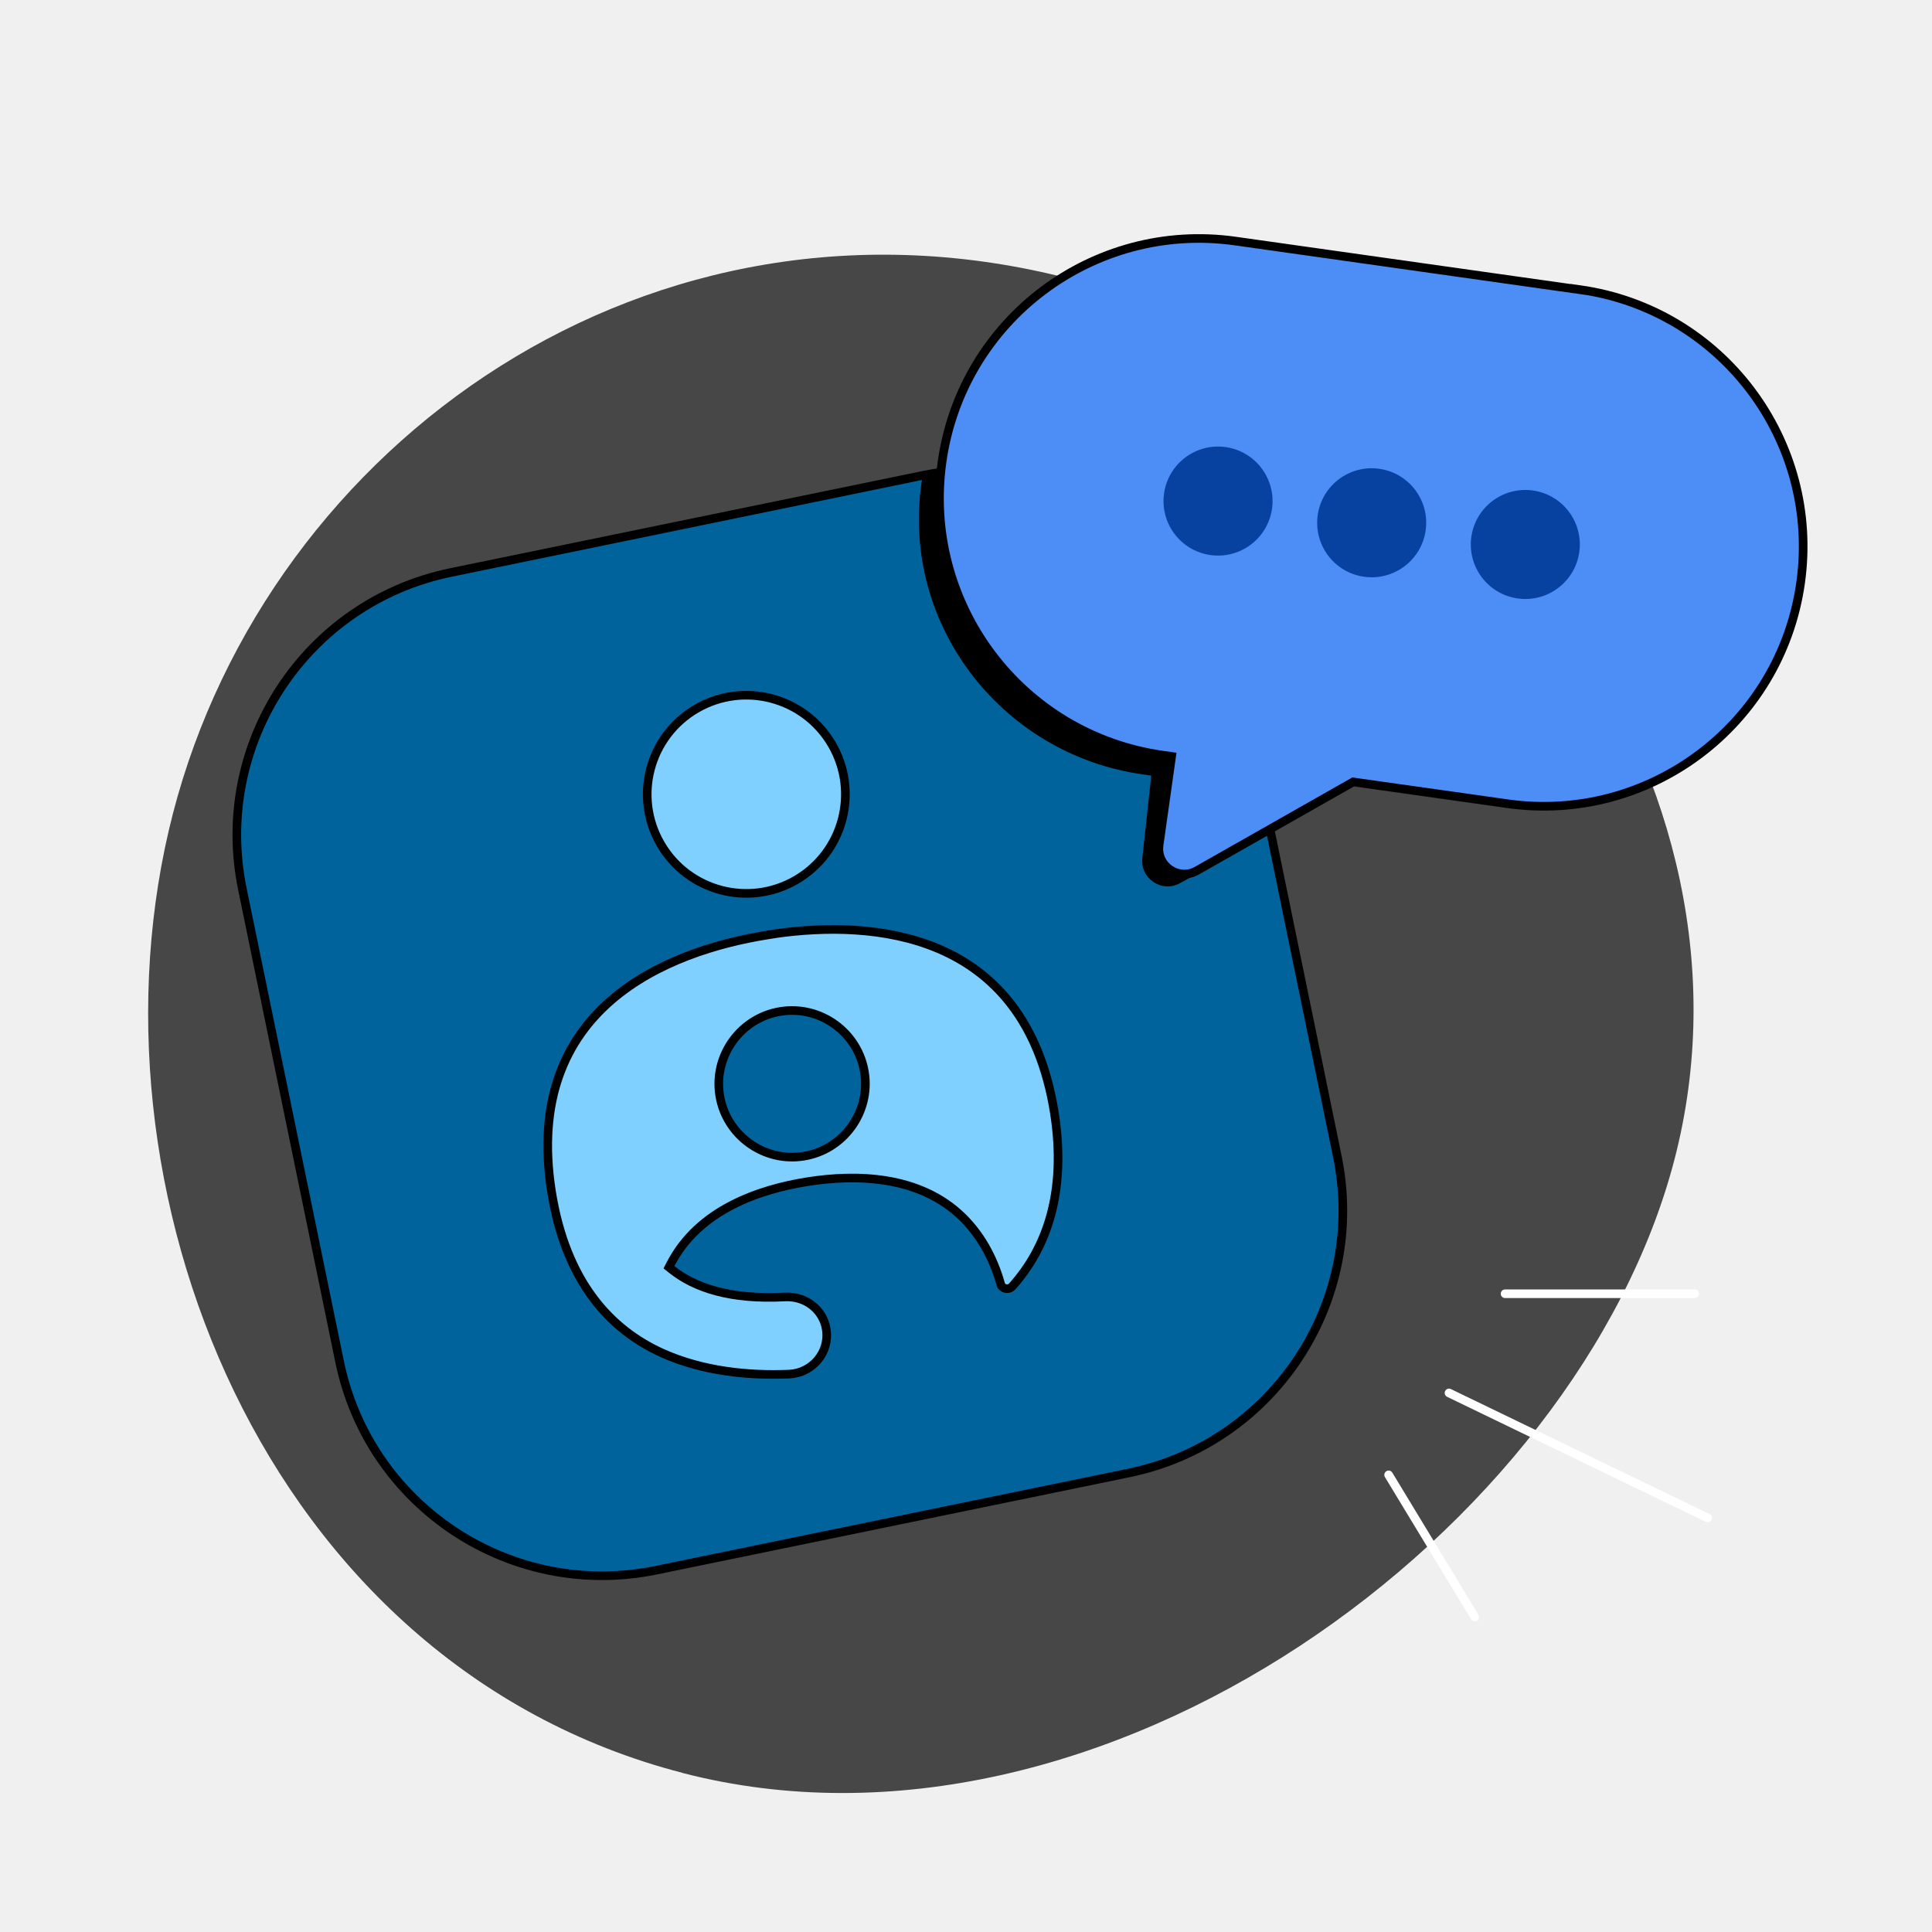
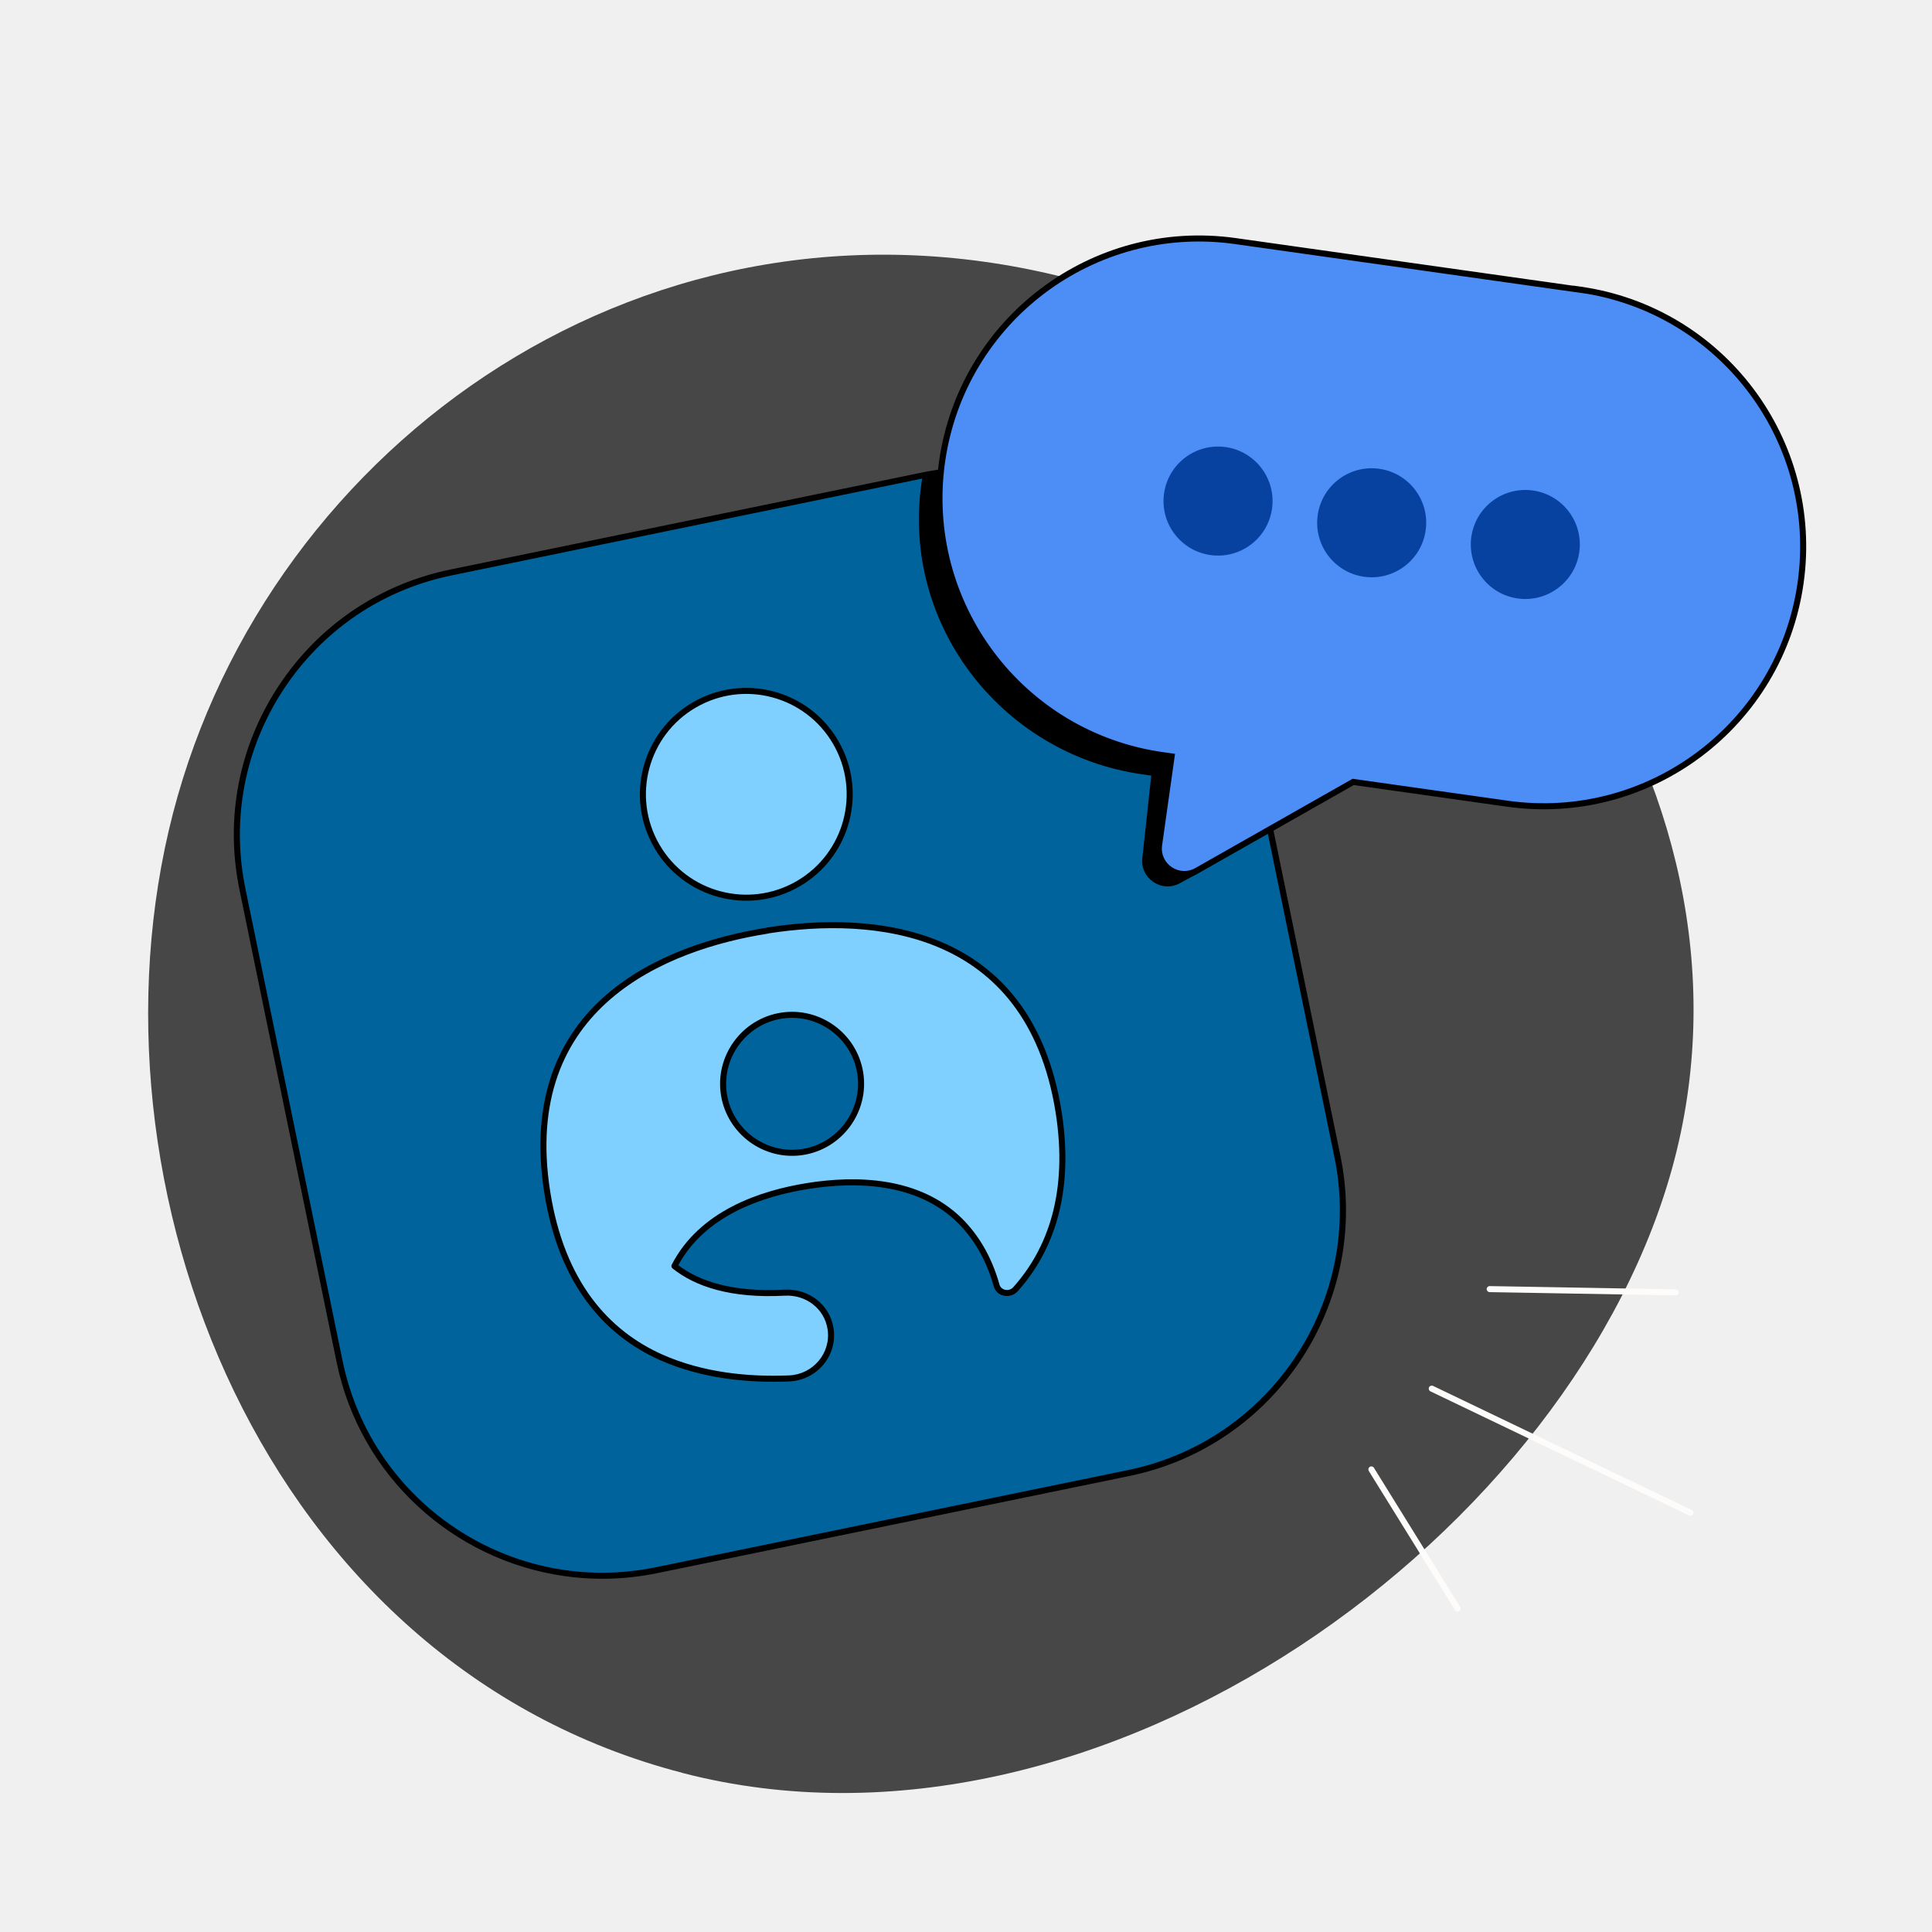
<svg xmlns="http://www.w3.org/2000/svg" width="224" height="224" viewBox="0 0 224 224" fill="none">
-   <g clip-path="url(#clip0_5909_157407)">
+   <g clip-path="url(#clip0_1225_5590)">
    <path d="M79.108 205.546C30.444 192.926 8.918 137.386 20.05 94.324C31.185 51.271 75.444 19.711 124.111 32.341C172.775 44.961 205.296 91.284 194.164 134.347C183.032 177.409 127.766 218.179 79.111 205.555L79.108 205.546Z" fill="#474747" />
-     <path d="M107.077 55.103L52.284 66.373C35.471 69.831 24.645 86.264 28.103 103.077L39.373 157.87C42.831 174.683 59.264 185.509 76.077 182.051L130.87 170.781C147.683 167.323 158.51 150.89 155.051 134.077L143.781 79.284C140.323 62.471 123.89 51.644 107.077 55.103Z" fill="#00639B" stroke="black" />
-     <path d="M96.459 86.32C99.647 91.805 97.785 98.837 92.299 102.024C86.814 105.212 79.783 103.35 76.595 97.865C73.407 92.379 75.269 85.348 80.755 82.16C86.24 78.972 93.271 80.835 96.459 86.32Z" fill="#7FCFFF" stroke="black" />
-     <path d="M89.1 108.385L89.822 108.271L89.817 108.264C95.584 107.438 102.693 107.392 108.823 110.002C115.172 112.704 120.532 118.28 122.241 128.993C123.695 138.217 121.338 144.707 117.356 149.152C116.92 149.621 116.18 149.414 116.033 148.922C115.09 145.547 113.519 143.043 111.641 141.168L111.638 141.165C106.61 136.212 99.178 136.127 93.614 137.007C88.052 137.887 80.997 140.254 77.75 146.561L77.562 146.925L77.882 147.181C80.54 149.303 84.667 150.712 91.008 150.372C93.378 150.247 95.444 151.828 95.801 154.126L95.801 154.127C96.216 156.787 94.193 159.182 91.513 159.317C86.703 159.518 81.479 158.974 76.827 156.899C70.73 154.161 65.593 148.58 63.943 138.149C62.255 127.458 65.629 120.514 70.833 115.995C76.071 111.446 83.213 109.31 89.1 108.385ZM83.44 126.98C84.168 131.598 88.538 134.784 93.156 134.056C97.774 133.329 100.96 128.958 100.232 124.34C99.505 119.722 95.135 116.536 90.516 117.264C85.898 117.991 82.713 122.361 83.44 126.98Z" fill="#7FCFFF" stroke="black" />
-     <path d="M183.184 33.593L143.235 27.951C131.498 26.293 115.901 44.889 109 54.5L107 55C104 72 115.989 87.453 132.455 89.779L133.477 89.923L132.455 99.403C132.111 101.835 134.707 103.592 136.838 102.376L138.786 101.328C138.786 101.328 182.896 33.208 183.184 33.593Z" fill="black" />
-     <path d="M183.184 33.593L143.235 27.95C126.785 25.627 111.549 37.078 109.224 53.544C106.9 69.994 118.351 85.23 134.817 87.556L135.839 87.7L134.389 97.97C134.045 100.402 136.641 102.159 138.772 100.943L156.892 90.658L174.752 93.18C191.203 95.504 206.439 84.053 208.764 67.587C211.088 51.136 199.637 35.901 183.171 33.575L183.184 33.593Z" fill="#4C8DF6" stroke="black" />
-     <path d="M140.337 64.353C136.881 63.865 134.475 60.667 134.963 57.211C135.452 53.755 138.649 51.349 142.105 51.837C145.561 52.325 147.967 55.523 147.479 58.979C146.991 62.435 143.794 64.841 140.337 64.353Z" fill="#0842A0" />
-     <path d="M158.151 66.869C154.695 66.381 152.289 63.184 152.777 59.727C153.265 56.271 156.463 53.865 159.919 54.353C163.375 54.842 165.781 58.039 165.293 61.495C164.805 64.951 161.607 67.358 158.151 66.869Z" fill="#0842A0" />
-     <path d="M175.964 69.385C172.508 68.897 170.102 65.699 170.59 62.243C171.079 58.787 174.276 56.381 177.732 56.869C181.188 57.357 183.594 60.554 183.106 64.011C182.618 67.467 179.421 69.873 175.964 69.385Z" fill="#0842A0" />
-     <path d="M161 171L171 187.5M168 161.5L198 176M174.5 150H196.5" stroke="white" stroke-linecap="round" />
+     <path d="M107.077 55.103L52.284 66.373C35.471 69.831 24.645 86.264 28.103 103.077L39.373 157.87C42.831 174.683 59.264 185.509 76.077 182.051L130.87 170.781C147.683 167.323 158.509 150.89 155.051 134.077L143.781 79.284C140.323 62.471 123.89 51.644 107.077 55.103Z" fill="#00639B" />
+     <path d="M92.551 102.457C98.275 99.13 100.218 91.793 96.891 86.069C93.565 80.345 86.228 78.401 80.504 81.728C74.78 85.055 72.836 92.392 76.163 98.116C79.49 103.84 86.827 105.783 92.551 102.457Z" fill="#7FCFFF" />
+     <path fill-rule="evenodd" clip-rule="evenodd" d="M80.68 82.031C75.123 85.26 73.236 92.383 76.465 97.94C79.695 103.497 86.818 105.384 92.375 102.154C97.932 98.925 99.818 91.802 96.589 86.245C93.359 80.688 86.237 78.801 80.68 82.031ZM75.86 98.292C72.436 92.4 74.437 84.849 80.328 81.425C86.219 78.002 93.77 80.002 97.194 85.893C100.618 91.784 98.618 99.336 92.727 102.759C86.835 106.183 79.284 104.183 75.86 98.292Z" fill="black" />
+     <path d="M89.022 107.891C77.169 109.754 60.021 116.519 63.449 138.227C65.124 148.813 70.361 154.543 76.623 157.356C81.369 159.473 86.679 160.019 91.536 159.817C94.502 159.669 96.757 157.015 96.295 154.049C95.895 151.479 93.588 149.735 90.982 149.873C84.725 150.209 80.731 148.815 78.194 146.79C81.326 140.707 88.164 138.375 93.693 137.501C99.221 136.626 106.438 136.744 111.287 141.522C113.104 143.335 114.632 145.764 115.553 149.06C115.823 149.981 117.064 150.205 117.726 149.489C121.82 144.92 124.21 138.274 122.735 128.915C119.266 107.165 100.868 106.015 89.015 107.878L89.022 107.891ZM93.079 133.562C88.733 134.247 84.619 131.248 83.934 126.902C83.25 122.557 86.249 118.442 90.594 117.758C94.939 117.073 99.054 120.072 99.738 124.418C100.423 128.763 97.424 132.878 93.079 133.562Z" fill="#7FCFFF" />
+     <path fill-rule="evenodd" clip-rule="evenodd" d="M88.868 107.561C88.897 107.547 88.928 107.538 88.961 107.533C94.915 106.597 102.554 106.409 109.156 109.22C115.787 112.042 121.328 117.871 123.081 128.86L123.081 128.86C124.571 138.312 122.159 145.067 117.986 149.723L117.983 149.726L117.983 149.726C117.163 150.613 115.574 150.378 115.217 149.159L115.216 149.154C114.311 145.916 112.814 143.54 111.041 141.77C106.317 137.117 99.251 136.976 93.747 137.847C88.323 138.705 81.751 140.958 78.641 146.694C81.105 148.556 84.955 149.846 90.963 149.524L90.963 149.524C93.736 149.377 96.212 151.234 96.641 153.996C97.137 157.174 94.719 160.008 91.554 160.166L91.551 160.166C86.661 160.37 81.293 159.822 76.48 157.675L76.479 157.675C70.103 154.811 64.795 148.977 63.104 138.282L63.104 138.282C61.372 127.314 64.841 120.074 70.276 115.353C75.658 110.679 82.932 108.506 88.868 107.561ZM89.169 108.209C89.14 108.222 89.109 108.232 89.077 108.237C83.178 109.164 76.003 111.306 70.735 115.882C65.49 120.437 62.099 127.432 63.795 138.172C65.452 148.65 70.619 154.275 76.766 157.036C81.446 159.124 86.696 159.668 91.52 159.467C94.286 159.328 96.379 156.855 95.949 154.103L95.949 154.103C95.579 151.723 93.441 150.093 91.001 150.223C84.685 150.561 80.598 149.156 77.976 147.063C77.846 146.959 77.807 146.778 77.883 146.63C81.096 140.39 88.085 138.033 93.638 137.155C99.191 136.277 106.558 136.371 111.533 141.272L111.535 141.274C113.395 143.13 114.953 145.612 115.889 148.964C116.073 149.584 116.963 149.796 117.467 149.253C121.483 144.771 123.85 138.234 122.389 128.97C120.673 118.208 115.281 112.587 108.882 109.864C102.491 107.143 95.053 107.295 89.169 108.209ZM90.648 118.104C86.494 118.758 83.626 122.694 84.28 126.848C84.934 131.003 88.87 133.871 93.024 133.216C97.179 132.562 100.047 128.626 99.393 124.472C98.738 120.317 94.803 117.449 90.648 118.104ZM83.588 126.957C82.874 122.42 86.004 118.127 90.54 117.412C95.076 116.697 99.37 119.827 100.084 124.363C100.799 128.9 97.669 133.193 93.133 133.908C88.597 134.623 84.303 131.493 83.588 126.957Z" fill="black" />
+     <path d="M65.363 182.723C52.615 180.886 41.766 171.261 39.028 157.935L27.765 103.149C26.07 94.923 27.682 86.538 32.309 79.526C36.926 72.512 44.002 67.722 52.227 66.028L107.013 54.764C123.995 51.269 140.64 62.245 144.136 79.217L155.409 134.004C158.904 150.985 147.929 167.631 130.957 171.127L130.885 170.783L130.957 171.127L76.17 182.4C72.516 183.147 68.877 183.229 65.383 182.726L65.363 182.723ZM117.691 55.12C114.277 54.628 110.718 54.712 107.148 55.44L52.361 66.714C44.323 68.365 37.404 73.056 32.89 79.912C28.376 86.769 26.801 94.968 28.451 103.016L39.724 157.803C43.143 174.4 59.419 185.13 76.016 181.711L130.803 170.438C147.4 167.019 158.131 150.743 154.712 134.146L143.438 79.359C140.758 66.333 130.153 56.915 117.691 55.12Z" fill="black" />
+     <path d="M183.184 33.593L143.235 27.951C131.497 26.293 115.901 44.889 109 54.5L107 55C104 72 115.989 87.453 132.455 89.779L133.477 89.923L132.455 99.403C132.111 101.835 134.707 103.592 136.838 102.376L138.786 101.328C138.786 101.328 182.895 33.208 183.184 33.593Z" fill="black" />
+     <path d="M183.184 33.593L143.235 27.95C126.785 25.627 111.549 37.078 109.224 53.544C106.9 69.994 118.351 85.23 134.817 87.556L135.839 87.7L134.389 97.97C134.045 100.402 136.641 102.159 138.772 100.943L156.892 90.658L174.752 93.18C191.203 95.504 206.439 84.053 208.764 67.587C211.088 51.136 199.637 35.901 183.171 33.575L183.184 33.593Z" fill="#4C8DF6" />
+     <path fill-rule="evenodd" clip-rule="evenodd" d="M183.967 34.053C199.786 36.745 210.674 51.562 208.418 67.538C206.119 83.812 191.06 95.13 174.801 92.834L156.823 90.294L138.599 100.638C136.72 101.71 134.433 100.162 134.735 98.019L136.235 87.402L134.866 87.209C118.592 84.91 107.274 69.852 109.57 53.593C111.869 37.318 126.928 26 143.187 28.297L183.97 34.057L183.967 34.053ZM182.398 33.128L182.384 33.11L183.22 33.228C199.877 35.581 211.461 50.994 209.111 67.636C206.758 84.293 191.345 95.877 174.703 93.527L156.961 91.021L138.945 101.247C136.562 102.606 133.658 100.641 134.042 97.921L135.444 87.998L134.768 87.902C118.111 85.549 106.527 70.136 108.877 53.495C111.23 36.837 126.643 25.253 143.284 27.604L182.398 33.128Z" fill="black" />
+     <path d="M140.337 64.353C136.881 63.865 134.475 60.667 134.963 57.211C135.451 53.755 138.649 51.349 142.105 51.837C145.561 52.325 147.967 55.523 147.479 58.979C146.991 62.435 143.794 64.841 140.337 64.353Z" fill="#0842A0" />
+     <path d="M158.151 66.869C154.695 66.381 152.289 63.184 152.777 59.727C153.265 56.271 156.462 53.865 159.919 54.353C163.375 54.842 165.781 58.039 165.293 61.495C164.805 64.951 161.607 67.358 158.151 66.869Z" fill="#0842A0" />
+     <path d="M175.964 69.385C172.508 68.897 170.102 65.699 170.59 62.243C171.078 58.787 174.276 56.381 177.732 56.869C181.188 57.357 183.594 60.554 183.106 64.011C182.618 67.467 179.42 69.873 175.964 69.385Z" fill="#0842A0" />
+     <path fill-rule="evenodd" clip-rule="evenodd" d="M169.184 186.798C169.02 186.899 168.804 186.849 168.702 186.684L158.702 170.55C158.601 170.386 158.651 170.17 158.816 170.068C158.98 169.966 159.196 170.017 159.297 170.181L169.297 186.316C169.399 186.48 169.349 186.696 169.184 186.798Z" fill="#FDFCFB" />
+     <path fill-rule="evenodd" clip-rule="evenodd" d="M194.624 149.846C194.621 150.039 194.462 150.193 194.268 150.19L172.713 149.812C172.52 149.809 172.366 149.649 172.369 149.456C172.373 149.263 172.532 149.109 172.725 149.112L194.281 149.49C194.474 149.493 194.628 149.653 194.624 149.846Z" fill="#FDFCFB" />
+     <path fill-rule="evenodd" clip-rule="evenodd" d="M196.301 175.539C196.217 175.713 196.008 175.787 195.834 175.703L165.849 161.316C165.674 161.232 165.601 161.023 165.684 160.849C165.768 160.674 165.977 160.601 166.151 160.684L196.136 175.072C196.311 175.156 196.384 175.365 196.301 175.539Z" fill="#FDFCFB" />
  </g>
  <defs>
-     <clipPath id="clip0_5909_157407">
+     <clipPath id="clip0_1225_5590">
      <rect width="224" height="224" rx="28" fill="white" />
    </clipPath>
  </defs>
</svg>
